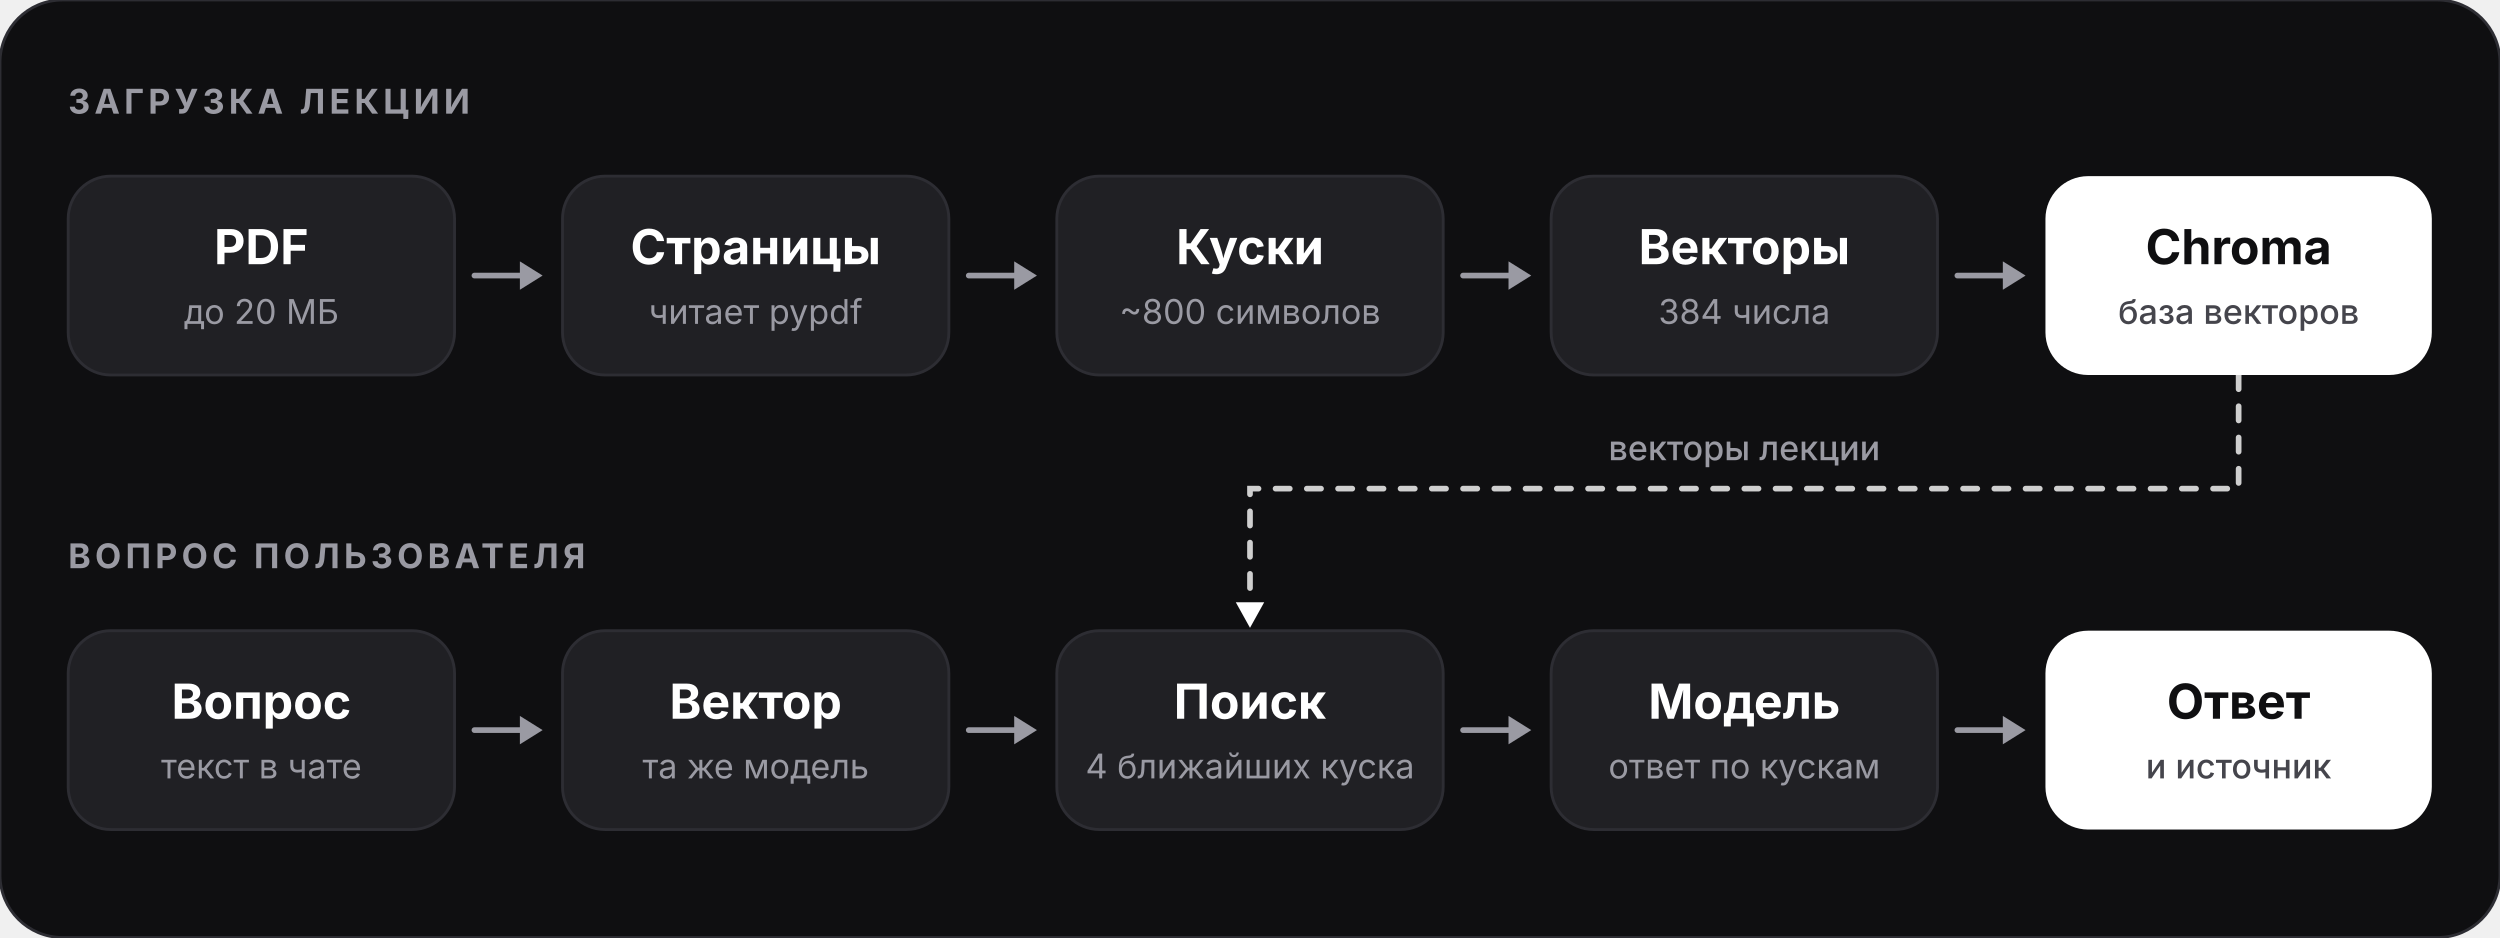
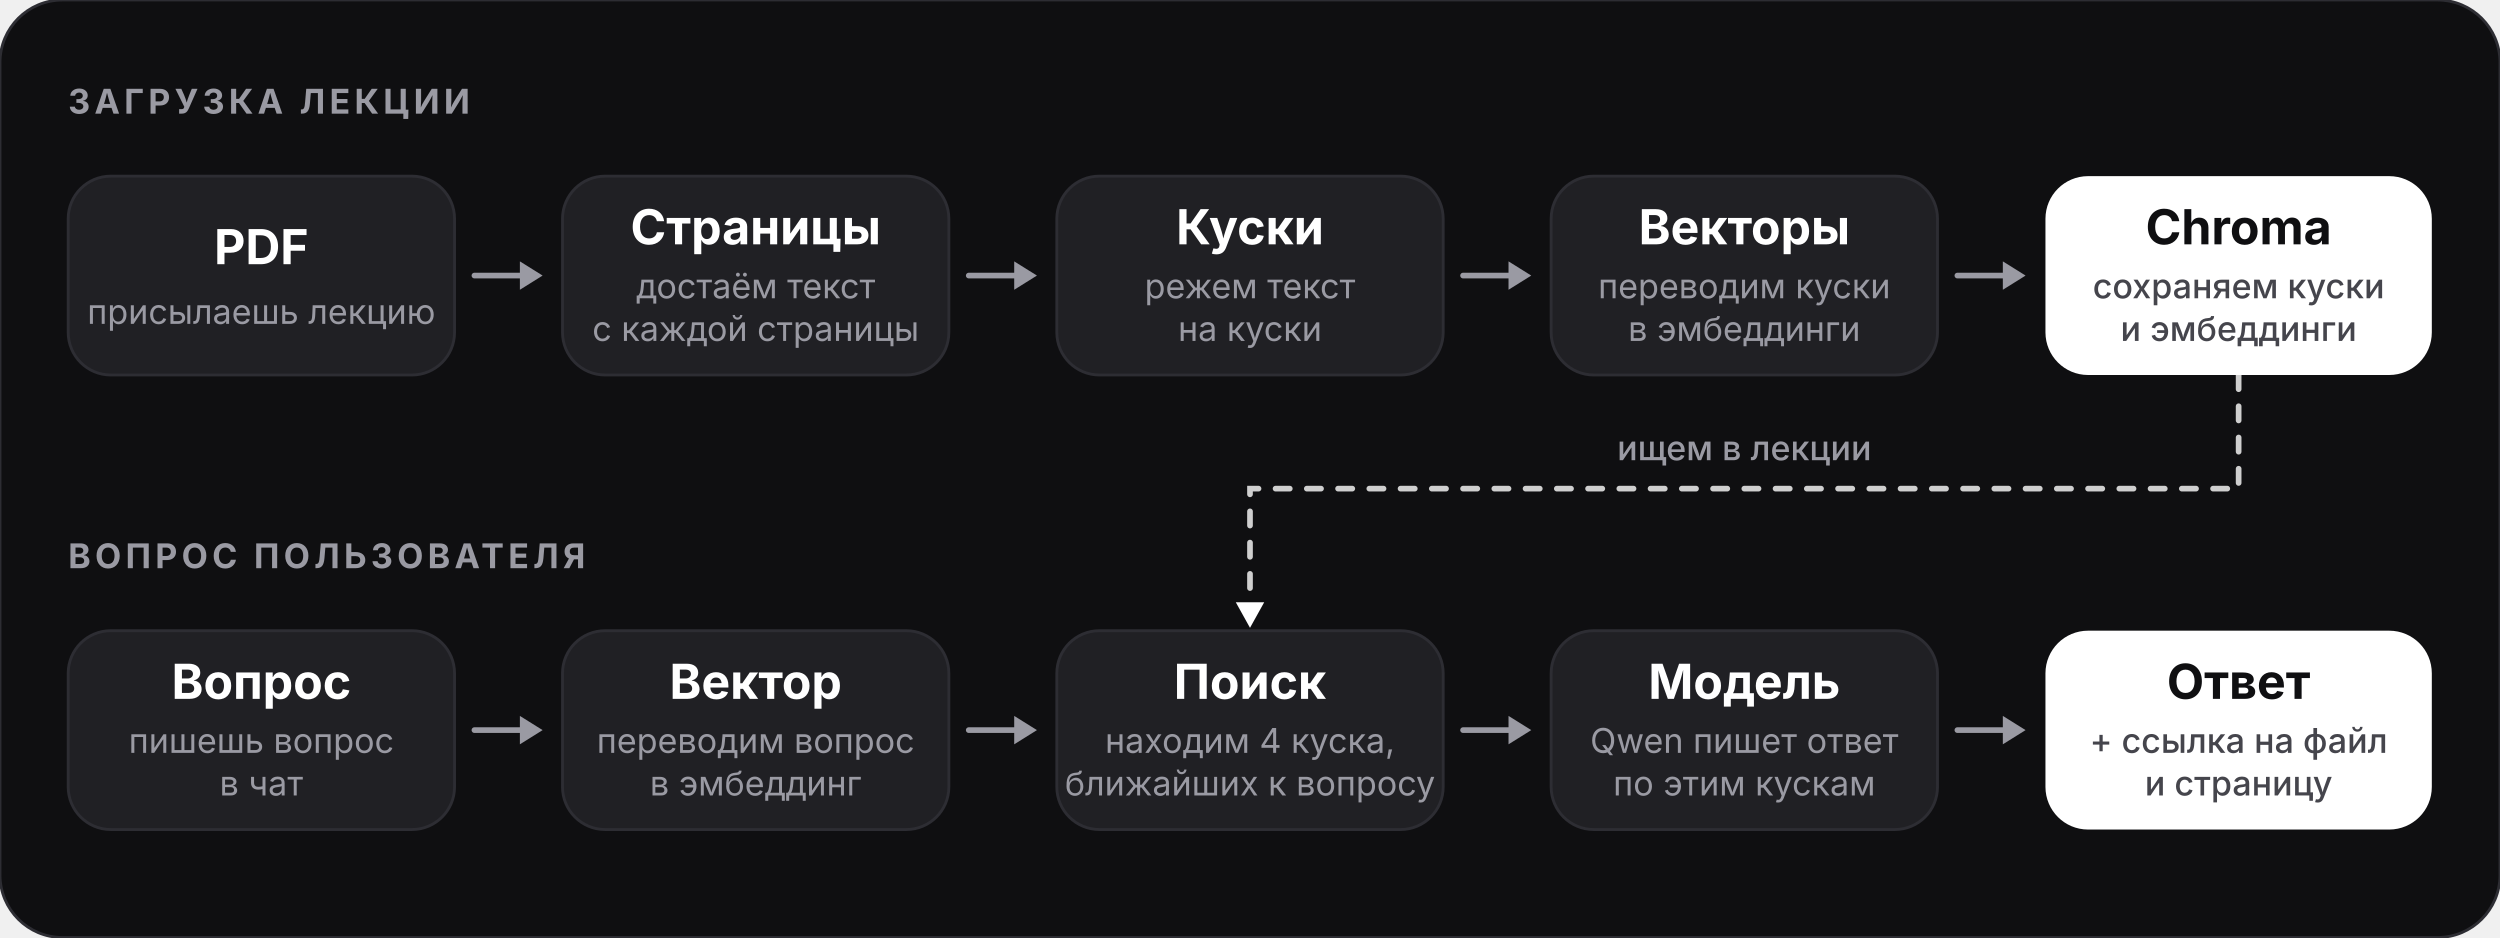
<svg xmlns="http://www.w3.org/2000/svg" width="880" height="330" viewBox="0 0 880 330" role="img" aria-label="Как работает бот: загрузка лекции в базу векторов и поиск ответа на вопрос">
  <rect x="0" y="0" width="880" height="330" rx="22" fill="#0f0f11" stroke="#2d2d33" stroke-width="1" />
  <text x="24" y="40" font-family="Inter, -apple-system, 'Segoe UI', Roboto, Helvetica, Arial, sans-serif" font-size="12" font-weight="700" fill="#9a9aa3" text-anchor="start" letter-spacing="1.5">ЗАГРУЗКА ЛЕКЦИИ</text>
  <text x="24" y="200" font-family="Inter, -apple-system, 'Segoe UI', Roboto, Helvetica, Arial, sans-serif" font-size="12" font-weight="700" fill="#9a9aa3" text-anchor="start" letter-spacing="1.5">ВОПРОС ПОЛЬЗОВАТЕЛЯ</text>
  <rect x="24" y="62" width="136" height="70" rx="15" fill="#202024" stroke="#2d2d33" stroke-width="1" />
  <text x="92.0" y="93" font-family="Inter, -apple-system, 'Segoe UI', Roboto, Helvetica, Arial, sans-serif" font-size="17" font-weight="700" fill="#ffffff" text-anchor="middle">PDF</text>
-   <text x="92.0" y="114" font-family="Inter, -apple-system, 'Segoe UI', Roboto, Helvetica, Arial, sans-serif" font-size="12" font-weight="400" fill="#9a9aa3" text-anchor="middle">до 20 МБ</text>
+   <text x="92.0" y="114" font-family="Inter, -apple-system, 'Segoe UI', Roboto, Helvetica, Arial, sans-serif" font-size="12" font-weight="400" fill="#9a9aa3" text-anchor="middle">присылаешь лекцию</text>
  <line x1="167" y1="97.0" x2="184" y2="97.0" stroke="#9a9aa3" stroke-width="2" stroke-linecap="round" />
  <polygon points="191,97.0 183,92.0 183,102.0" fill="#9a9aa3" />
  <rect x="198" y="62" width="136" height="70" rx="15" fill="#202024" stroke="#2d2d33" stroke-width="1" />
-   <text x="266.0" y="93" font-family="Inter, -apple-system, 'Segoe UI', Roboto, Helvetica, Arial, sans-serif" font-size="17" font-weight="700" fill="#ffffff" text-anchor="middle">Страницы</text>
-   <text x="266.0" y="114" font-family="Inter, -apple-system, 'Segoe UI', Roboto, Helvetica, Arial, sans-serif" font-size="12" font-weight="400" fill="#9a9aa3" text-anchor="middle">читает pypdf</text>
+   <text x="266.0" y="86" font-family="Inter, -apple-system, 'Segoe UI', Roboto, Helvetica, Arial, sans-serif" font-size="17" font-weight="700" fill="#ffffff" text-anchor="middle">Страницы</text>
+   <text x="266.0" y="105" font-family="Inter, -apple-system, 'Segoe UI', Roboto, Helvetica, Arial, sans-serif" font-size="12" font-weight="400" fill="#9a9aa3" text-anchor="middle">достаём текст</text>
+   <text x="266.0" y="120" font-family="Inter, -apple-system, 'Segoe UI', Roboto, Helvetica, Arial, sans-serif" font-size="12" font-weight="400" fill="#9a9aa3" text-anchor="middle">с каждой страницы</text>
  <line x1="341" y1="97.0" x2="358" y2="97.0" stroke="#9a9aa3" stroke-width="2" stroke-linecap="round" />
  <polygon points="365,97.0 357,92.0 357,102.0" fill="#9a9aa3" />
  <rect x="372" y="62" width="136" height="70" rx="15" fill="#202024" stroke="#2d2d33" stroke-width="1" />
-   <text x="440.0" y="93" font-family="Inter, -apple-system, 'Segoe UI', Roboto, Helvetica, Arial, sans-serif" font-size="17" font-weight="700" fill="#ffffff" text-anchor="middle">Куски</text>
-   <text x="440.0" y="114" font-family="Inter, -apple-system, 'Segoe UI', Roboto, Helvetica, Arial, sans-serif" font-size="12" font-weight="400" fill="#9a9aa3" text-anchor="middle">~800 символов</text>
+   <text x="440.0" y="86" font-family="Inter, -apple-system, 'Segoe UI', Roboto, Helvetica, Arial, sans-serif" font-size="17" font-weight="700" fill="#ffffff" text-anchor="middle">Куски</text>
+   <text x="440.0" y="105" font-family="Inter, -apple-system, 'Segoe UI', Roboto, Helvetica, Arial, sans-serif" font-size="12" font-weight="400" fill="#9a9aa3" text-anchor="middle">режем текст</text>
+   <text x="440.0" y="120" font-family="Inter, -apple-system, 'Segoe UI', Roboto, Helvetica, Arial, sans-serif" font-size="12" font-weight="400" fill="#9a9aa3" text-anchor="middle">на куски</text>
  <line x1="515" y1="97.0" x2="532" y2="97.0" stroke="#9a9aa3" stroke-width="2" stroke-linecap="round" />
  <polygon points="539,97.0 531,92.0 531,102.0" fill="#9a9aa3" />
  <rect x="546" y="62" width="136" height="70" rx="15" fill="#202024" stroke="#2d2d33" stroke-width="1" />
-   <text x="614.0" y="93" font-family="Inter, -apple-system, 'Segoe UI', Roboto, Helvetica, Arial, sans-serif" font-size="17" font-weight="700" fill="#ffffff" text-anchor="middle">Векторы</text>
-   <text x="614.0" y="114" font-family="Inter, -apple-system, 'Segoe UI', Roboto, Helvetica, Arial, sans-serif" font-size="12" font-weight="400" fill="#9a9aa3" text-anchor="middle">384 числа</text>
+   <text x="614.0" y="86" font-family="Inter, -apple-system, 'Segoe UI', Roboto, Helvetica, Arial, sans-serif" font-size="17" font-weight="700" fill="#ffffff" text-anchor="middle">Векторы</text>
+   <text x="614.0" y="105" font-family="Inter, -apple-system, 'Segoe UI', Roboto, Helvetica, Arial, sans-serif" font-size="12" font-weight="400" fill="#9a9aa3" text-anchor="middle">переводим куски</text>
+   <text x="614.0" y="120" font-family="Inter, -apple-system, 'Segoe UI', Roboto, Helvetica, Arial, sans-serif" font-size="12" font-weight="400" fill="#9a9aa3" text-anchor="middle">в эмбеддинги</text>
  <line x1="689" y1="97.0" x2="706" y2="97.0" stroke="#9a9aa3" stroke-width="2" stroke-linecap="round" />
  <polygon points="713,97.0 705,92.0 705,102.0" fill="#9a9aa3" />
  <rect x="720" y="62" width="136" height="70" rx="15" fill="#ffffff" />
-   <text x="788.0" y="93" font-family="Inter, -apple-system, 'Segoe UI', Roboto, Helvetica, Arial, sans-serif" font-size="17" font-weight="700" fill="#0f0f11" text-anchor="middle">Chroma</text>
-   <text x="788.0" y="114" font-family="Inter, -apple-system, 'Segoe UI', Roboto, Helvetica, Arial, sans-serif" font-size="12" font-weight="500" fill="#45454c" text-anchor="middle">база векторов</text>
+   <text x="788.0" y="86" font-family="Inter, -apple-system, 'Segoe UI', Roboto, Helvetica, Arial, sans-serif" font-size="17" font-weight="700" fill="#0f0f11" text-anchor="middle">Chroma</text>
+   <text x="788.0" y="105" font-family="Inter, -apple-system, 'Segoe UI', Roboto, Helvetica, Arial, sans-serif" font-size="12" font-weight="500" fill="#45454c" text-anchor="middle">сохраняем куски</text>
+   <text x="788.0" y="120" font-family="Inter, -apple-system, 'Segoe UI', Roboto, Helvetica, Arial, sans-serif" font-size="12" font-weight="500" fill="#45454c" text-anchor="middle">и эмбеддинги</text>
  <rect x="24" y="222" width="136" height="70" rx="15" fill="#202024" stroke="#2d2d33" stroke-width="1" />
-   <text x="92.0" y="253" font-family="Inter, -apple-system, 'Segoe UI', Roboto, Helvetica, Arial, sans-serif" font-size="17" font-weight="700" fill="#ffffff" text-anchor="middle">Вопрос</text>
-   <text x="92.0" y="274" font-family="Inter, -apple-system, 'Segoe UI', Roboto, Helvetica, Arial, sans-serif" font-size="12" font-weight="400" fill="#9a9aa3" text-anchor="middle">текст в чате</text>
+   <text x="92.0" y="246" font-family="Inter, -apple-system, 'Segoe UI', Roboto, Helvetica, Arial, sans-serif" font-size="17" font-weight="700" fill="#ffffff" text-anchor="middle">Вопрос</text>
+   <text x="92.0" y="265" font-family="Inter, -apple-system, 'Segoe UI', Roboto, Helvetica, Arial, sans-serif" font-size="12" font-weight="400" fill="#9a9aa3" text-anchor="middle">пишешь вопрос</text>
+   <text x="92.0" y="280" font-family="Inter, -apple-system, 'Segoe UI', Roboto, Helvetica, Arial, sans-serif" font-size="12" font-weight="400" fill="#9a9aa3" text-anchor="middle">в чат</text>
  <line x1="167" y1="257.0" x2="184" y2="257.0" stroke="#9a9aa3" stroke-width="2" stroke-linecap="round" />
  <polygon points="191,257.0 183,252.0 183,262.0" fill="#9a9aa3" />
  <rect x="198" y="222" width="136" height="70" rx="15" fill="#202024" stroke="#2d2d33" stroke-width="1" />
-   <text x="266.0" y="253" font-family="Inter, -apple-system, 'Segoe UI', Roboto, Helvetica, Arial, sans-serif" font-size="17" font-weight="700" fill="#ffffff" text-anchor="middle">Вектор</text>
-   <text x="266.0" y="274" font-family="Inter, -apple-system, 'Segoe UI', Roboto, Helvetica, Arial, sans-serif" font-size="12" font-weight="400" fill="#9a9aa3" text-anchor="middle">та же модель</text>
+   <text x="266.0" y="246" font-family="Inter, -apple-system, 'Segoe UI', Roboto, Helvetica, Arial, sans-serif" font-size="17" font-weight="700" fill="#ffffff" text-anchor="middle">Вектор</text>
+   <text x="266.0" y="265" font-family="Inter, -apple-system, 'Segoe UI', Roboto, Helvetica, Arial, sans-serif" font-size="12" font-weight="400" fill="#9a9aa3" text-anchor="middle">переводим вопрос</text>
+   <text x="266.0" y="280" font-family="Inter, -apple-system, 'Segoe UI', Roboto, Helvetica, Arial, sans-serif" font-size="12" font-weight="400" fill="#9a9aa3" text-anchor="middle">в эмбеддинг</text>
  <line x1="341" y1="257.0" x2="358" y2="257.0" stroke="#9a9aa3" stroke-width="2" stroke-linecap="round" />
  <polygon points="365,257.0 357,252.0 357,262.0" fill="#9a9aa3" />
  <rect x="372" y="222" width="136" height="70" rx="15" fill="#202024" stroke="#2d2d33" stroke-width="1" />
-   <text x="440.0" y="253" font-family="Inter, -apple-system, 'Segoe UI', Roboto, Helvetica, Arial, sans-serif" font-size="17" font-weight="700" fill="#ffffff" text-anchor="middle">Поиск</text>
-   <text x="440.0" y="274" font-family="Inter, -apple-system, 'Segoe UI', Roboto, Helvetica, Arial, sans-serif" font-size="12" font-weight="400" fill="#9a9aa3" text-anchor="middle">4 ближайших куска</text>
+   <text x="440.0" y="246" font-family="Inter, -apple-system, 'Segoe UI', Roboto, Helvetica, Arial, sans-serif" font-size="17" font-weight="700" fill="#ffffff" text-anchor="middle">Поиск</text>
+   <text x="440.0" y="265" font-family="Inter, -apple-system, 'Segoe UI', Roboto, Helvetica, Arial, sans-serif" font-size="12" font-weight="400" fill="#9a9aa3" text-anchor="middle">находим 4 куска,</text>
+   <text x="440.0" y="280" font-family="Inter, -apple-system, 'Segoe UI', Roboto, Helvetica, Arial, sans-serif" font-size="12" font-weight="400" fill="#9a9aa3" text-anchor="middle">ближайших к вопросу</text>
  <line x1="515" y1="257.0" x2="532" y2="257.0" stroke="#9a9aa3" stroke-width="2" stroke-linecap="round" />
  <polygon points="539,257.0 531,252.0 531,262.0" fill="#9a9aa3" />
  <rect x="546" y="222" width="136" height="70" rx="15" fill="#202024" stroke="#2d2d33" stroke-width="1" />
-   <text x="614.0" y="253" font-family="Inter, -apple-system, 'Segoe UI', Roboto, Helvetica, Arial, sans-serif" font-size="17" font-weight="700" fill="#ffffff" text-anchor="middle">Модель</text>
-   <text x="614.0" y="274" font-family="Inter, -apple-system, 'Segoe UI', Roboto, Helvetica, Arial, sans-serif" font-size="12" font-weight="400" fill="#9a9aa3" text-anchor="middle">ответ по кускам</text>
+   <text x="614.0" y="246" font-family="Inter, -apple-system, 'Segoe UI', Roboto, Helvetica, Arial, sans-serif" font-size="17" font-weight="700" fill="#ffffff" text-anchor="middle">Модель</text>
+   <text x="614.0" y="265" font-family="Inter, -apple-system, 'Segoe UI', Roboto, Helvetica, Arial, sans-serif" font-size="12" font-weight="400" fill="#9a9aa3" text-anchor="middle">Qwen пишет ответ</text>
+   <text x="614.0" y="280" font-family="Inter, -apple-system, 'Segoe UI', Roboto, Helvetica, Arial, sans-serif" font-size="12" font-weight="400" fill="#9a9aa3" text-anchor="middle">по этим кускам</text>
  <line x1="689" y1="257.0" x2="706" y2="257.0" stroke="#9a9aa3" stroke-width="2" stroke-linecap="round" />
  <polygon points="713,257.0 705,252.0 705,262.0" fill="#9a9aa3" />
  <rect x="720" y="222" width="136" height="70" rx="15" fill="#ffffff" />
-   <text x="788.0" y="253" font-family="Inter, -apple-system, 'Segoe UI', Roboto, Helvetica, Arial, sans-serif" font-size="17" font-weight="700" fill="#0f0f11" text-anchor="middle">Ответ</text>
-   <text x="788.0" y="274" font-family="Inter, -apple-system, 'Segoe UI', Roboto, Helvetica, Arial, sans-serif" font-size="12" font-weight="500" fill="#45454c" text-anchor="middle">и источник</text>
+   <text x="788.0" y="246" font-family="Inter, -apple-system, 'Segoe UI', Roboto, Helvetica, Arial, sans-serif" font-size="17" font-weight="700" fill="#0f0f11" text-anchor="middle">Ответ</text>
+   <text x="788.0" y="265" font-family="Inter, -apple-system, 'Segoe UI', Roboto, Helvetica, Arial, sans-serif" font-size="12" font-weight="500" fill="#45454c" text-anchor="middle">+ ссылка на файл</text>
+   <text x="788.0" y="280" font-family="Inter, -apple-system, 'Segoe UI', Roboto, Helvetica, Arial, sans-serif" font-size="12" font-weight="500" fill="#45454c" text-anchor="middle">и страницу</text>
  <path d="M788.0 132 V172 H440.0 V212" fill="none" stroke="#ffffff" stroke-width="2" stroke-dasharray="5 6" stroke-linecap="round" opacity="0.8" />
  <polygon points="440.0,221 435.0,212 445.0,212" fill="#ffffff" />
-   <text x="614.0" y="162" font-family="Inter, -apple-system, 'Segoe UI', Roboto, Helvetica, Arial, sans-serif" font-size="12" font-weight="500" fill="#9a9aa3" text-anchor="middle">векторы лекции</text>
+   <text x="614.0" y="162" font-family="Inter, -apple-system, 'Segoe UI', Roboto, Helvetica, Arial, sans-serif" font-size="12" font-weight="500" fill="#9a9aa3" text-anchor="middle">ищем в лекции</text>
</svg>
